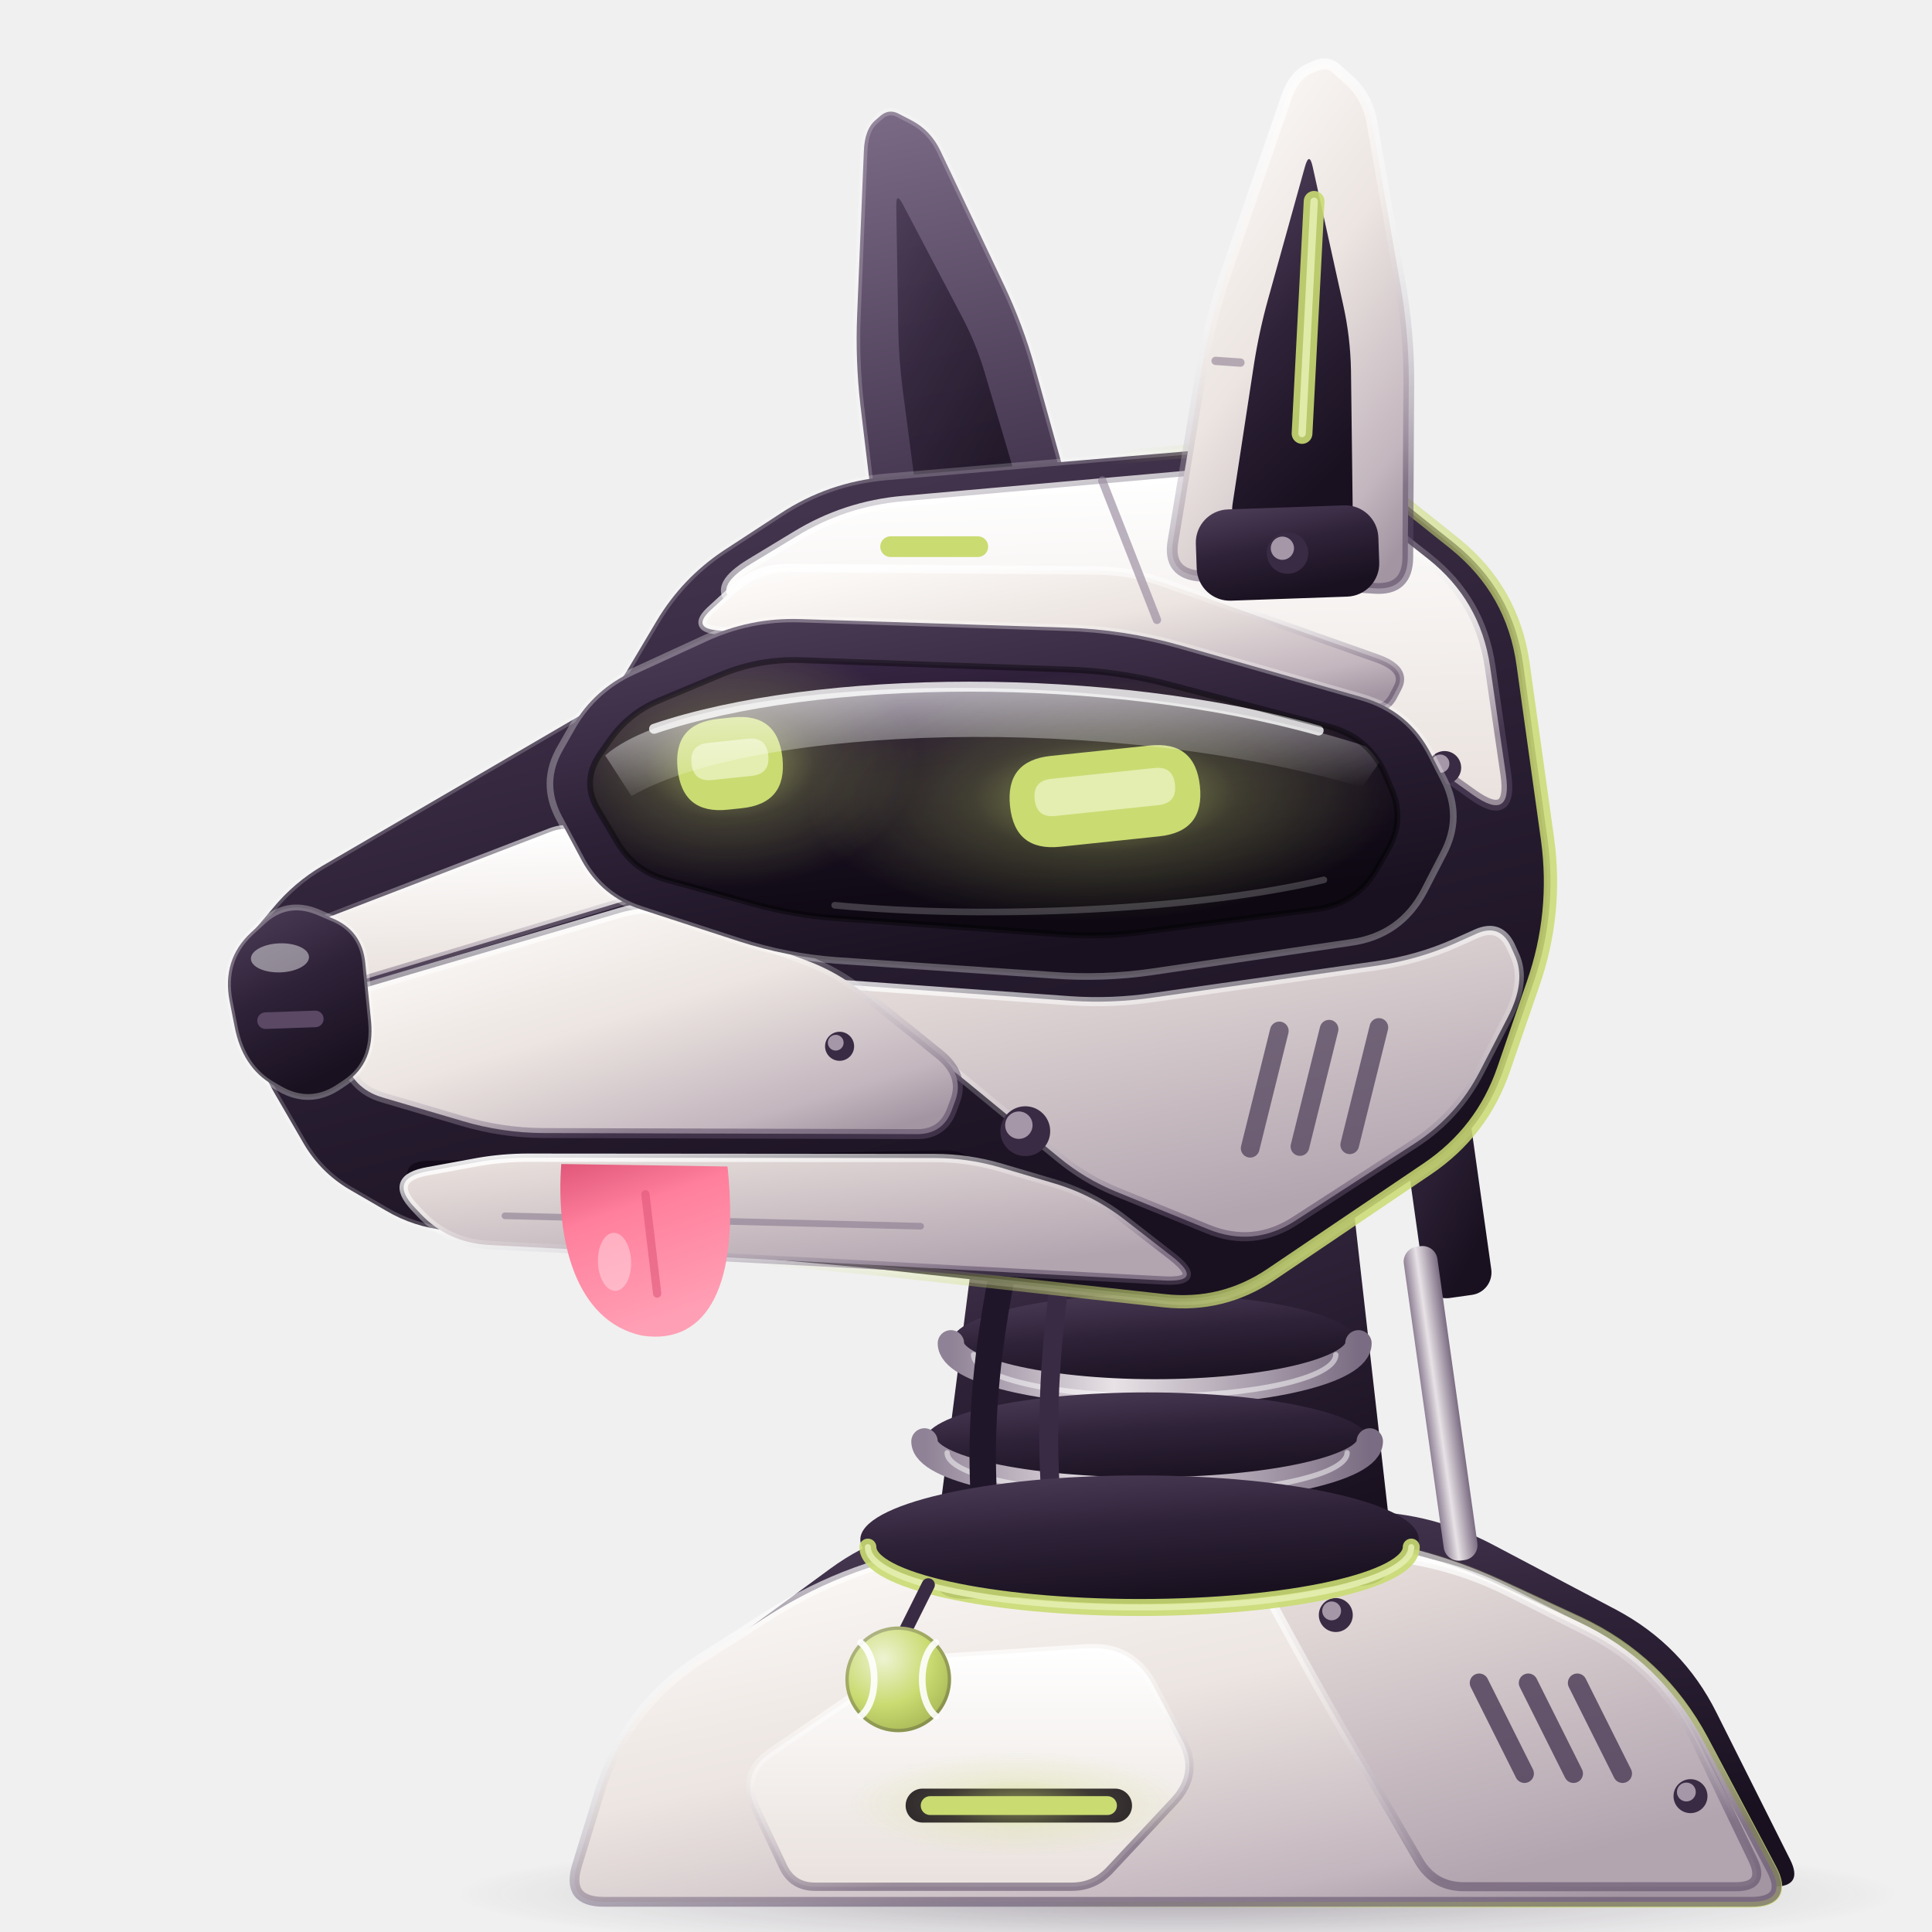
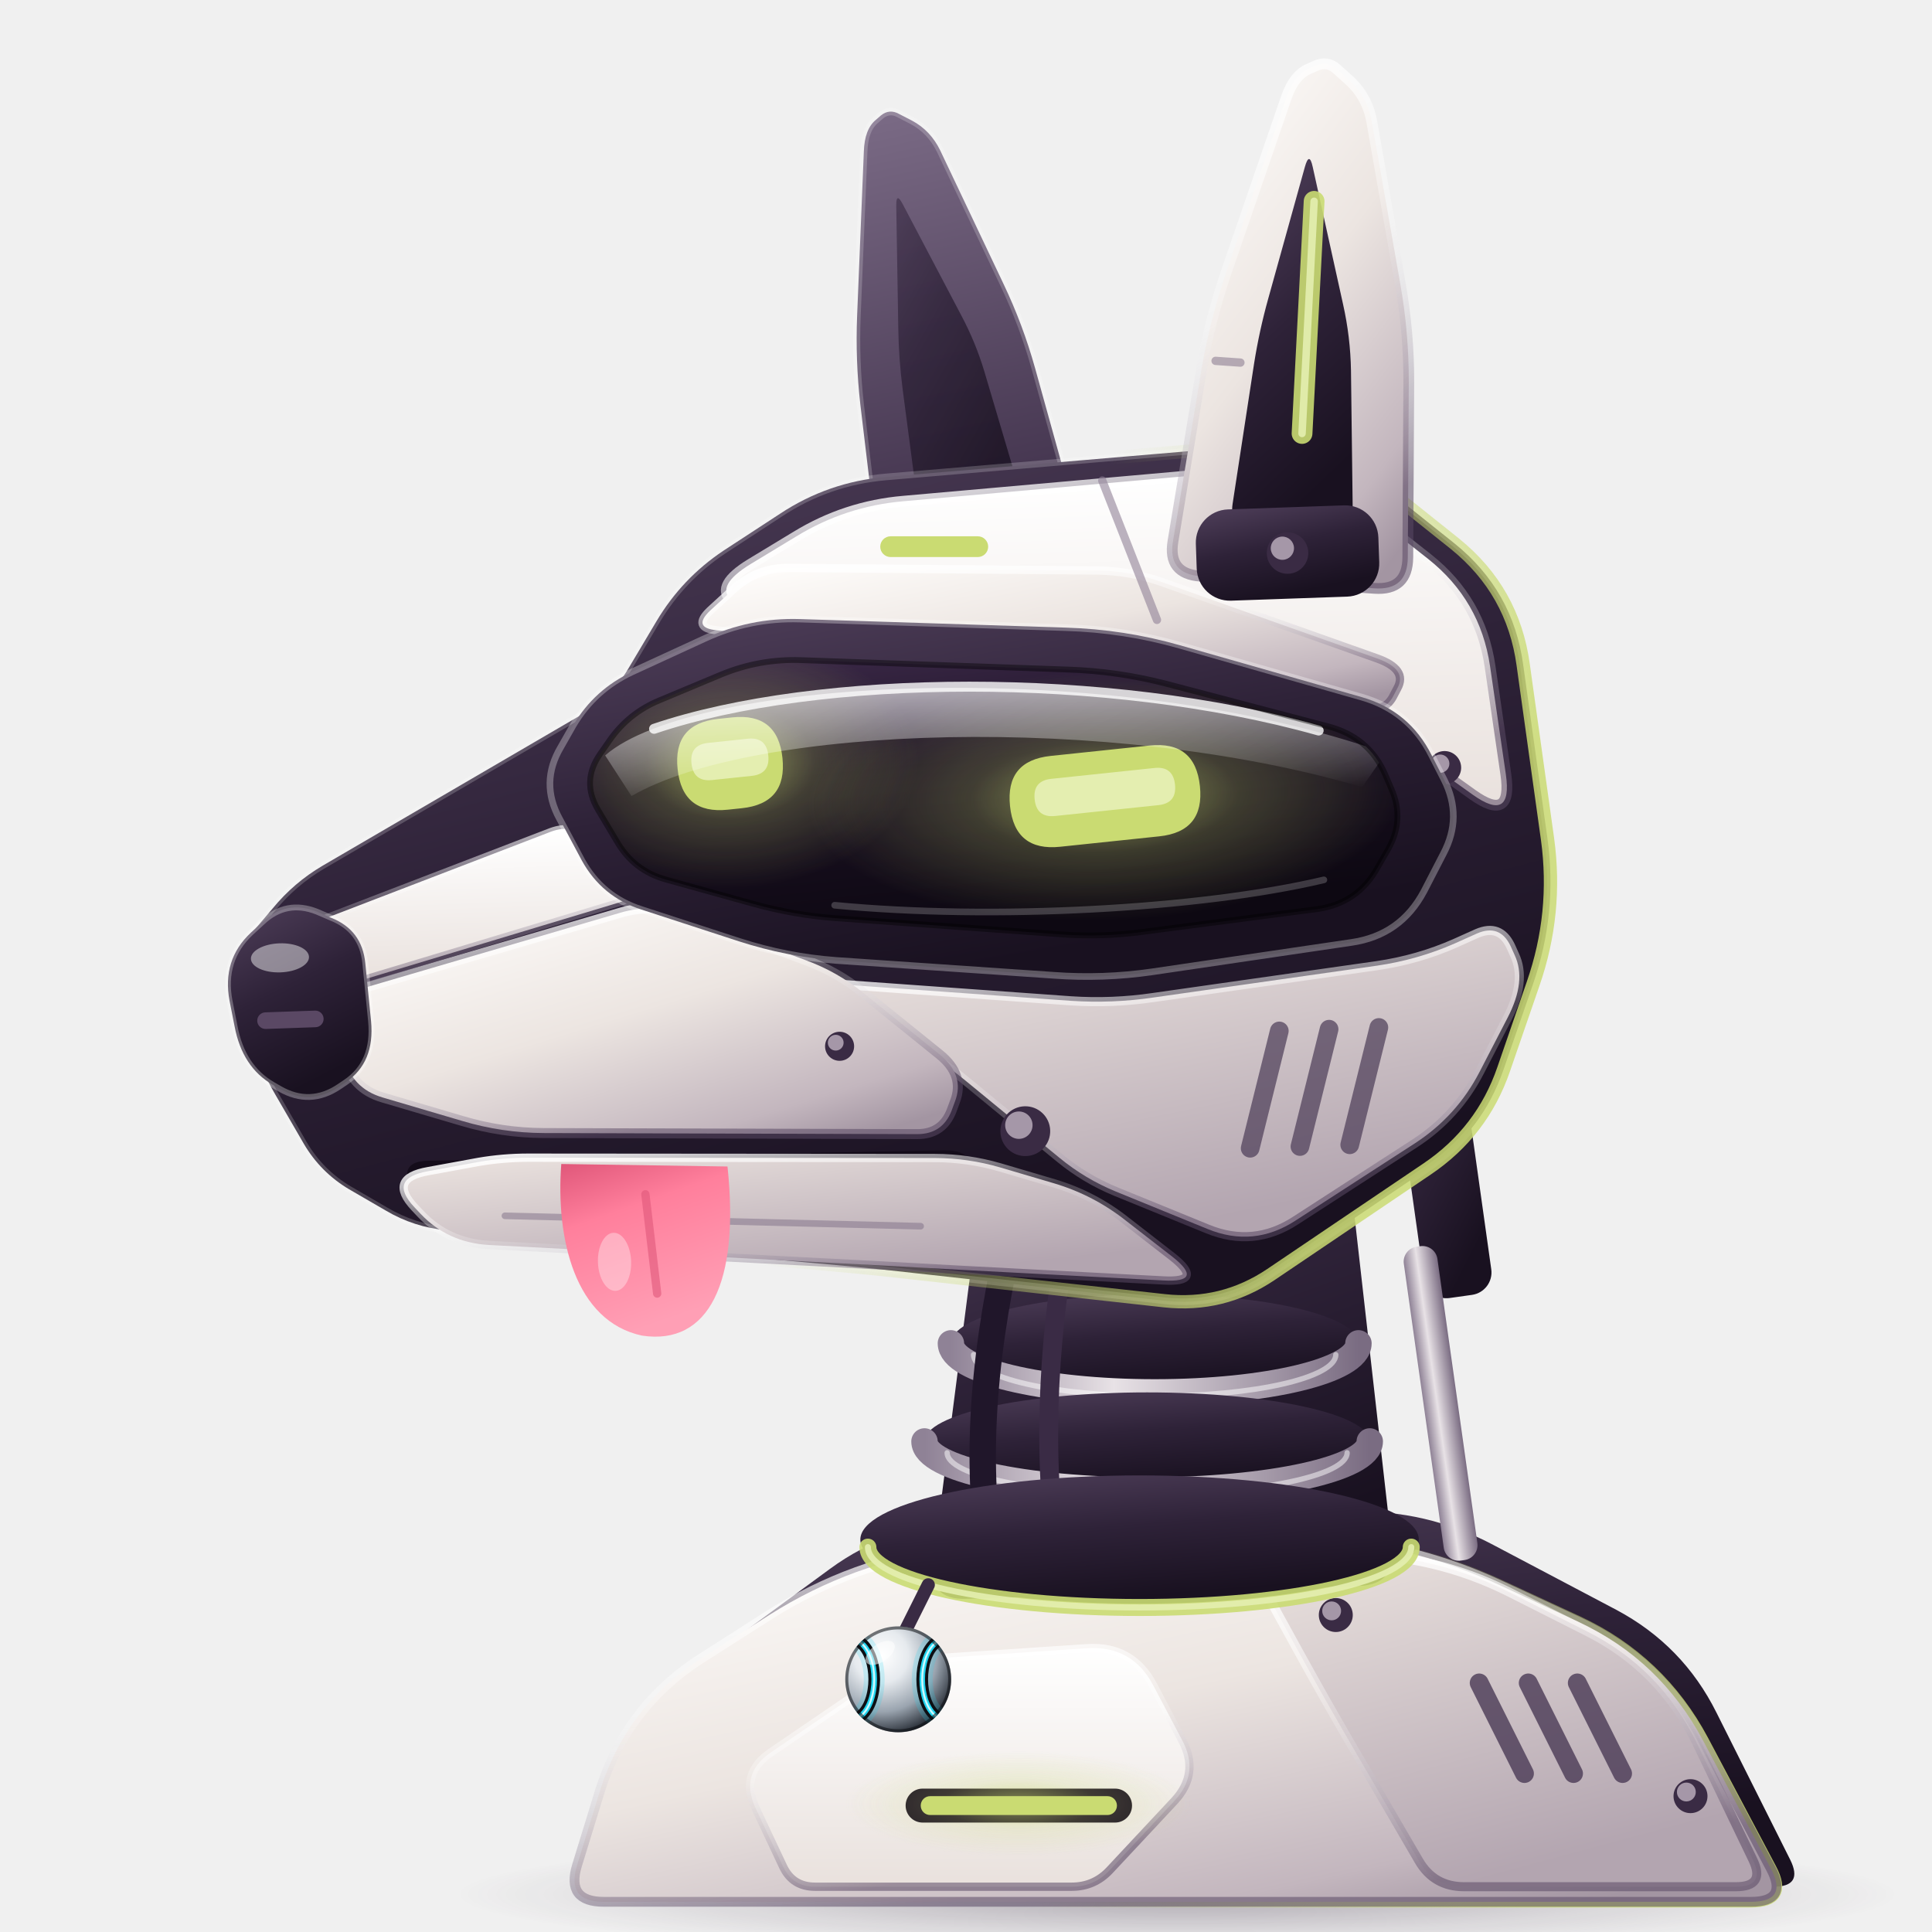
<svg xmlns="http://www.w3.org/2000/svg" width="512" height="512" viewBox="0 0 512 512" fill="none">
  <defs>
    <style>
.eyes, .glint, .scan, .nose, .arcs { transform-box: fill-box; transform-origin: center; }
@media (prefers-reduced-motion: reduce) { * { animation: none !important; } }

.eyes { animation: blink 4.6s infinite; }
.glint { animation: glint 4s ease-in-out infinite; }
@keyframes blink { 0%, 90%, 100% { transform: scaleY(1); } 93% { transform: scaleY(0.08); } 96% { transform: scaleY(1); } }
@keyframes glint { 0%, 55% { transform: translateX(0); } 85%, 100% { transform: translateX(330px); } }
</style>
    <linearGradient id="r_shell" x1="0.15" y1="0" x2="0.85" y2="1">
      <stop offset="0" stop-color="#fdfbf9" />
      <stop offset="0.45" stop-color="#ece5e1" />
      <stop offset="0.85" stop-color="#c3b6be" />
      <stop offset="1" stop-color="#a395a2" />
    </linearGradient>
    <linearGradient id="r_shellSide" x1="0" y1="0" x2="0.4" y2="1">
      <stop offset="0" stop-color="#ebe3df" />
      <stop offset="1" stop-color="#b3a5b0" />
    </linearGradient>
    <linearGradient id="r_shellTop" x1="0" y1="0" x2="0" y2="1">
      <stop offset="0" stop-color="#ffffff" />
      <stop offset="1" stop-color="#e9e1dd" />
    </linearGradient>
    <linearGradient id="r_bevel" x1="0" y1="0" x2="0.3" y2="1">
      <stop offset="0" stop-color="#ffffff" stop-opacity="0.95" />
      <stop offset="0.5" stop-color="#ffffff" stop-opacity="0.2" />
      <stop offset="1" stop-color="#5a4864" stop-opacity="0.55" />
    </linearGradient>
    <linearGradient id="r_graph" x1="0" y1="0" x2="0.35" y2="1">
      <stop offset="0" stop-color="#4f3f5a" />
      <stop offset="0.5" stop-color="#2e2238" />
      <stop offset="1" stop-color="#191120" />
    </linearGradient>
    <linearGradient id="r_graphLite" x1="0" y1="0" x2="0" y2="1">
      <stop offset="0" stop-color="#7a6a85" />
      <stop offset="1" stop-color="#3a2b45" />
    </linearGradient>
    <linearGradient id="r_metal" x1="0" y1="0" x2="1" y2="0">
      <stop offset="0" stop-color="#8f8296" />
      <stop offset="0.4" stop-color="#e8e2e6" />
      <stop offset="1" stop-color="#7a6c82" />
    </linearGradient>
    <linearGradient id="r_glass" x1="0" y1="0" x2="0.2" y2="1">
      <stop offset="0" stop-color="#3d2a4a" />
      <stop offset="0.45" stop-color="#1c1224" />
      <stop offset="1" stop-color="#0d0812" />
    </linearGradient>
    <linearGradient id="r_gloss" x1="0" y1="0" x2="0" y2="1">
      <stop offset="0" stop-color="#ffffff" stop-opacity="0.62" />
      <stop offset="1" stop-color="#ffffff" stop-opacity="0" />
    </linearGradient>
    <linearGradient id="r_glint" x1="0" y1="0" x2="1" y2="0">
      <stop offset="0" stop-color="#ffffff" stop-opacity="0" />
      <stop offset="0.5" stop-color="#ffffff" stop-opacity="0.55" />
      <stop offset="1" stop-color="#ffffff" stop-opacity="0" />
    </linearGradient>
    <linearGradient id="r_scan" x1="0" y1="0" x2="1" y2="0">
      <stop offset="0" stop-color="#cadb72" stop-opacity="0" />
      <stop offset="0.5" stop-color="#e4eeb0" stop-opacity="0.95" />
      <stop offset="1" stop-color="#cadb72" stop-opacity="0" />
    </linearGradient>
    <linearGradient id="r_tongue" x1="0" y1="0" x2="0.3" y2="1">
      <stop offset="0" stop-color="#e0577a" />
      <stop offset="0.35" stop-color="#ff7f9c" />
      <stop offset="1" stop-color="#ff9fb5" />
    </linearGradient>
    <linearGradient id="r_rim" x1="0" y1="0" x2="1" y2="0.3">
      <stop offset="0" stop-color="#cadb72" stop-opacity="0" />
      <stop offset="0.62" stop-color="#cadb72" stop-opacity="0" />
      <stop offset="1" stop-color="#cadb72" stop-opacity="0.85" />
    </linearGradient>
    <radialGradient id="r_glow">
      <stop offset="0" stop-color="#cadb72" stop-opacity="0.75" />
      <stop offset="0.45" stop-color="#cadb72" stop-opacity="0.25" />
      <stop offset="1" stop-color="#cadb72" stop-opacity="0" />
    </radialGradient>
    <radialGradient id="r_shadow">
      <stop offset="0" stop-color="#2b1a33" stop-opacity="0.34" />
      <stop offset="0.6" stop-color="#2b1a33" stop-opacity="0.12" />
      <stop offset="1" stop-color="#2b1a33" stop-opacity="0" />
    </radialGradient>
    <radialGradient id="r_ball" cx="0.36" cy="0.3" r="0.8">
      <stop offset="0" stop-color="#eef3d2" />
      <stop offset="0.55" stop-color="#cadb72" />
      <stop offset="1" stop-color="#a3b352" />
    </radialGradient>
    <clipPath id="r_clipVisor">
      <path d="M175.8 203 Q172 196 176.8 189.6 L179.2 186.4 Q184 180 191.5 177.2 L206.6 171.5 Q216 168 226 168.7 L290 173.2 Q302 174 313.5 177.4 L352.4 189.1 Q362 192 365.6 201 L367 204.6 Q370 212 365.9 218.9 L363.1 223.4 Q358 232 348 233 L306 237 Q296 238 286.1 236.9 L231.9 231.1 Q222 230 212.5 227 L191.6 220.4 Q184 218 180.2 211 Z" />
    </clipPath>
  </defs>
  <ellipse cx="312" cy="502" rx="190" ry="16" fill="url(#r_shadow)" />
  <path d="M168 500 Q160 500 162.4 492.4 L170.1 467.1 Q176 448 192.1 436.2 L219.9 415.8 Q236 404 256 403.4 L358 400.6 Q378 400 395.7 409.4 L428.3 426.6 Q446 436 454.9 453.9 L474.4 492.8 Q478 500 470 500 Z" fill="url(#r_graph)" />
  <path d="M160 504 Q150 504 152.9 494.4 L158.9 474.9 Q166 452 186.3 439.2 L204 427.9 Q226 414 251.8 410.5 L280.2 406.7 Q300 404 319.9 405.6 L352.1 408.1 Q376 410 397.7 420.2 L418.3 429.8 Q440 440 451.3 461.2 L469.3 495.2 Q474 504 464 504 Z" fill="none" stroke="url(#r_rim)" stroke-width="3" stroke-linecap="round" stroke-linejoin="round" />
  <path d="M160 504 Q150 504 152.9 494.4 L158.9 474.9 Q166 452 186.3 439.2 L204 427.9 Q226 414 251.8 410.5 L280.2 406.7 Q300 404 319.9 405.6 L352.1 408.1 Q376 410 397.7 420.2 L418.3 429.8 Q440 440 451.3 461.2 L469.3 495.2 Q474 504 464 504 Z" fill="url(#r_shell)" />
  <path d="M160 504 Q150 504 152.9 494.4 L158.9 474.9 Q166 452 186.3 439.2 L204 427.9 Q226 414 251.8 410.5 L280.2 406.7 Q300 404 319.9 405.6 L352.1 408.1 Q376 410 397.7 420.2 L418.3 429.8 Q440 440 451.3 461.2 L469.3 495.2 Q474 504 464 504 Z" fill="none" stroke="url(#r_bevel)" stroke-width="2.6" stroke-linecap="round" stroke-linejoin="round" />
  <path d="M337.7 426 Q330 412 346 412 L358 412 Q380 412 399.7 421.8 L420.3 432.2 Q440 442 449.6 461.8 L464.5 492.8 Q468 500 460 500 L388 500 Q380 500 376 493.1 L360.1 465.8 Q352 452 344.3 438 Z" fill="url(#r_shellSide)" />
  <path d="M337.7 426 Q330 412 346 412 L358 412 Q380 412 399.7 421.8 L420.3 432.2 Q440 442 449.6 461.8 L464.5 492.8 Q468 500 460 500 L388 500 Q380 500 376 493.1 L360.1 465.8 Q352 452 344.3 438 Z" fill="none" stroke="url(#r_bevel)" stroke-width="2.4" stroke-linecap="round" stroke-linejoin="round" />
  <path d="M200.2 479.1 Q196 470 204.3 464.4 L230.1 446.8 Q240 440 252 439.2 L288 436.8 Q300 436 305.6 446.6 L313.3 461.2 Q318 470 311.2 477.3 L294.1 495.6 Q290 500 284 500 L216 500 Q210 500 207.5 494.6 Z" fill="url(#r_shellTop)" />
  <path d="M200.2 479.1 Q196 470 204.3 464.4 L230.1 446.8 Q240 440 252 439.2 L288 436.8 Q300 436 305.6 446.6 L313.3 461.2 Q318 470 311.2 477.3 L294.1 495.6 Q290 500 284 500 L216 500 Q210 500 207.5 494.6 Z" fill="none" stroke="url(#r_bevel)" stroke-width="2.2" stroke-linecap="round" stroke-linejoin="round" />
  <rect x="240" y="474" width="60" height="9" rx="4.5" fill="#1c1324" />
  <ellipse cx="270" cy="478" rx="46" ry="14" fill="url(#r_glow)" opacity="0.8" />
  <rect x="244" y="476" width="52" height="5" rx="2.5" fill="#cadb72" opacity="1" />
  <path d="M392 446 L404 470" fill="none" stroke="#4a3a55" stroke-width="5" stroke-linecap="round" stroke-linejoin="round" opacity="0.8" />
  <path d="M405 446 L417 470" fill="none" stroke="#4a3a55" stroke-width="5" stroke-linecap="round" stroke-linejoin="round" opacity="0.8" />
  <path d="M418 446 L430 470" fill="none" stroke="#4a3a55" stroke-width="5" stroke-linecap="round" stroke-linejoin="round" opacity="0.8" />
  <circle cx="354" cy="428" r="4.5" fill="#3a2b44" />
  <circle cx="352.9" cy="426.9" r="2.5" fill="#a597a8" />
  <circle cx="448" cy="476" r="4.5" fill="#3a2b44" />
  <circle cx="446.9" cy="474.9" r="2.5" fill="#a597a8" />
  <path d="M260.7 309.9 Q262 300 272 299.6 L346 296.4 Q356 296 357.1 305.9 L368.9 410.1 Q370 420 360 420.3 L256 423.7 Q246 424 247.3 414.1 Z" fill="url(#r_graph)" />
  <rect x="372" y="270" width="18" height="74" rx="6" fill="url(#r_graph)" transform="rotate(-8 381 300)" />
  <rect x="377" y="330" width="9" height="84" rx="4" fill="url(#r_metal)" transform="rotate(-8 381 370)" />
  <ellipse cx="306" cy="356" rx="54" ry="13" fill="url(#r_graph)" />
  <path d="M252 356 A 54 13 0 0 0 360 356" fill="none" stroke="url(#r_metal)" stroke-width="7" stroke-linecap="round" stroke-linejoin="round" />
  <path d="M258 359 A 48 11 0 0 0 354 359" fill="none" stroke="#ffffff" stroke-width="1.4" stroke-linecap="round" stroke-linejoin="round" opacity="0.5" />
  <ellipse cx="304" cy="382" rx="59" ry="13" fill="url(#r_graph)" />
  <path d="M245 382 A 59 13 0 0 0 363 382" fill="none" stroke="url(#r_metal)" stroke-width="7" stroke-linecap="round" stroke-linejoin="round" />
  <path d="M251 385 A 53 11 0 0 0 357 385" fill="none" stroke="#ffffff" stroke-width="1.4" stroke-linecap="round" stroke-linejoin="round" opacity="0.5" />
  <path d="M270 318 C 262 350 258 380 262 410" fill="none" stroke="#20162a" stroke-width="7" stroke-linecap="round" stroke-linejoin="round" />
  <path d="M284 320 C 278 352 276 382 280 412" fill="none" stroke="#3a2b45" stroke-width="5" stroke-linecap="round" stroke-linejoin="round" />
  <ellipse cx="302" cy="408" rx="74" ry="17" fill="url(#r_graph)" />
  <path d="M230 410 A 72 16 0 0 0 374 410" fill="none" stroke="#cadb72" stroke-width="4.5" stroke-linecap="round" stroke-linejoin="round" opacity="0.9" />
  <path d="M230 410 A 72 16 0 0 0 374 410" fill="none" stroke="#e4eeb0" stroke-width="1.6" stroke-linecap="round" stroke-linejoin="round" opacity="0.9" />
  <path d="M246 420 L240 432" fill="none" stroke="#3a2b44" stroke-width="3.5" stroke-linecap="round" stroke-linejoin="round" />
  <g transform="translate(223.3 430.3) scale(0.737)">
-     <circle cx="20" cy="20" r="19" fill="url(#r_ball)" />
-     <circle cx="20" cy="20" r="18.4" fill="none" stroke="#2b1a33" stroke-opacity="0.25" stroke-width="1.2" />
-     <path d="M6.5 6.8 C13 12 13 28 6.5 33.2" fill="none" stroke="#ffffff" stroke-width="2.4" stroke-linecap="round" stroke-linejoin="round" opacity="0.9" />
-     <path d="M33.5 6.8 C27 12 27 28 33.5 33.2" fill="none" stroke="#ffffff" stroke-width="2.4" stroke-linecap="round" stroke-linejoin="round" opacity="0.9" />
+     <defs>
+       <radialGradient id="r_orb1s" cx="0.34" cy="0.28" r="0.85">
+         <stop offset="0" stop-color="#ffffff" />
+         <stop offset="0.3" stop-color="#e6eaee" />
+         <stop offset="0.62" stop-color="#9aa4af" />
+         <stop offset="0.88" stop-color="#2d333c" />
+         <stop offset="1" stop-color="#14181d" />
+       </radialGradient>
+       <clipPath id="r_orb1c">
+         <circle cx="20" cy="20" r="19" />
+       </clipPath>
+     </defs>
+     <circle cx="20" cy="20" r="19" fill="url(#r_orb1s)" />
+     <g clip-path="url(#r_orb1c)">
+       <path d="M6.5 6.8 C13 12 13 28 6.5 33.2" fill="none" stroke="#22d3ee" stroke-width="7.5" stroke-linecap="round" stroke-linejoin="round" opacity="0.2" />
+       <path d="M6.5 6.8 C13 12 13 28 6.5 33.2" fill="none" stroke="#0d1014" stroke-width="4.2" stroke-linecap="round" stroke-linejoin="round" />
+       <path d="M6.5 6.8 C13 12 13 28 6.5 33.2" fill="none" stroke="#22d3ee" stroke-width="2" stroke-linecap="round" stroke-linejoin="round" />
+       <path d="M6.5 6.8 C13 12 13 28 6.5 33.2" fill="none" stroke="#cffafe" stroke-width="0.7" stroke-linecap="round" stroke-linejoin="round" />
+       <path d="M33.5 6.8 C27 12 27 28 33.5 33.2" fill="none" stroke="#22d3ee" stroke-width="7.5" stroke-linecap="round" stroke-linejoin="round" opacity="0.2" />
+       <path d="M33.5 6.8 C27 12 27 28 33.5 33.2" fill="none" stroke="#0d1014" stroke-width="4.2" stroke-linecap="round" stroke-linejoin="round" />
+       <path d="M33.5 6.8 C27 12 27 28 33.5 33.2" fill="none" stroke="#22d3ee" stroke-width="2" stroke-linecap="round" stroke-linejoin="round" />
+       <path d="M33.5 6.8 C27 12 27 28 33.5 33.2" fill="none" stroke="#cffafe" stroke-width="0.7" stroke-linecap="round" stroke-linejoin="round" />
+     </g>
+     <ellipse cx="13.5" cy="10.5" rx="6" ry="3.2" fill="#ffffff" fill-opacity="0.55" transform="rotate(-35 13.5 10.5)" />
+     <circle cx="20" cy="20" r="18.5" fill="none" stroke="#0b0e12" stroke-opacity="0.55" stroke-width="1.1" />
  </g>
  <g transform="translate(0 18) rotate(-2 306 318) translate(306 318) scale(1.1) translate(-306 -318)">
    <g transform="translate(268 138) rotate(-10) scale(0.86 0.9)">
      <path d="M-20 12 Q-28 12 -27.2 4 L-23.2 -38.1 Q-22 -50 -18.9 -61.6 L-7.5 -104.2 Q-6 -110 -2.4 -111.8 L-0.7 -112.7 Q2 -114 4.3 -112.1 L7.5 -109.6 Q12 -106 13.5 -100.2 L23.1 -61.6 Q26 -50 26.8 -38 L29.5 4 Q30 12 22 12 Z" fill="url(#r_graphLite)" />
      <path d="M-20 12 Q-28 12 -27.2 4 L-23.2 -38.1 Q-22 -50 -18.9 -61.6 L-7.5 -104.2 Q-6 -110 -2.4 -111.8 L-0.7 -112.7 Q2 -114 4.3 -112.1 L7.5 -109.6 Q12 -106 13.5 -100.2 L23.1 -61.6 Q26 -50 26.8 -38 L29.5 4 Q30 12 22 12 Z" fill="none" stroke="#ffffff" stroke-width="2" stroke-linecap="round" stroke-linejoin="round" opacity="0.2" />
      <path d="M-8 0 Q-14 0 -13.5 -6 L-10.7 -40 Q-10 -48 -8.4 -55.8 L-1.8 -88.1 Q-1 -92 0.1 -88.2 L9.7 -55.7 Q12 -48 12.7 -40 L15.5 -6 Q16 0 10 0 Z" fill="url(#r_graph)" opacity="0.8" />
    </g>
    <g transform="translate(268 138) scale(0.86)">
      <rect x="-22" y="-6" width="44" height="22" rx="8" fill="url(#r_graph)" />
      <circle cx="0" cy="5" r="5" fill="#3a2b44" />
      <circle cx="-1.2" cy="3.8" r="2.8" fill="#a597a8" />
    </g>
    <path d="M222.1 133.3 Q234 126 248 125.3 L338 120.8 Q354 120 366.1 130.5 L384.4 146.2 Q398 158 399.8 175.9 L404.2 218.1 Q406 236 399.5 252.8 L391.7 273.1 Q386 288 372.4 296.5 L333.9 320.6 Q322 328 308.1 326 L247.9 317.2 Q240 316 232.1 315 L135.9 303 Q128 302 121.3 297.7 L112.7 292.3 Q106 288 102.2 281 L95.8 269 Q92 262 90.2 254.2 L88.2 245.7 Q86 236 92.6 228.5 L96.7 224 Q102 218 109 214.2 L173 179.8 Q180 176 184.3 169.3 L191.5 158.1 Q198 148 208.2 141.7 Z" fill="url(#r_graph)" />
    <path d="M222.1 133.3 Q234 126 248 125.3 L338 120.8 Q354 120 366.1 130.5 L384.4 146.2 Q398 158 399.8 175.9 L404.2 218.1 Q406 236 399.5 252.8 L391.7 273.1 Q386 288 372.4 296.5 L333.9 320.6 Q322 328 308.1 326 L247.9 317.2 Q240 316 232.1 315 L135.9 303 Q128 302 121.3 297.7 L112.7 292.3 Q106 288 102.2 281 L95.8 269 Q92 262 90.2 254.2 L88.2 245.7 Q86 236 92.6 228.5 L96.7 224 Q102 218 109 214.2 L173 179.8 Q180 176 184.3 169.3 L191.5 158.1 Q198 148 208.2 141.7 Z" fill="none" stroke="#ffffff" stroke-width="1.6" stroke-linecap="round" stroke-linejoin="round" opacity="0.2" />
    <path d="M222.1 133.3 Q234 126 248 125.3 L338 120.8 Q354 120 366.1 130.5 L384.4 146.2 Q398 158 399.8 175.9 L404.2 218.1 Q406 236 399.5 252.8 L391.7 273.1 Q386 288 372.4 296.5 L333.9 320.6 Q322 328 308.1 326 L247.9 317.2 Q240 316 232.1 315 L135.9 303 Q128 302 121.3 297.7 L112.7 292.3 Q106 288 102.2 281 L95.8 269 Q92 262 90.2 254.2 L88.2 245.7 Q86 236 92.6 228.5 L96.7 224 Q102 218 109 214.2 L173 179.8 Q180 176 184.3 169.3 L191.5 158.1 Q198 148 208.2 141.7 Z" fill="none" stroke="url(#r_rim)" stroke-width="3.2" stroke-linecap="round" stroke-linejoin="round" />
    <path d="M126.9 290.5 Q126 286 132 286.1 L256 287.9 Q262 288 262.9 291.6 L263.1 292.4 Q264 296 258 296 L134 296 Q128 296 127.1 291.5 Z" fill="#140c1a" />
    <g transform="rotate(0 276 284)">
      <path d="M128.3 297.2 Q122 290 131.9 288.6 L144.1 286.8 Q150 286 156 286.2 L254 289.7 Q262 290 269.6 292.5 L282.5 296.8 Q292 300 299.6 306.5 L310.4 315.5 Q318 322 308 321.1 L260 316.9 Q250 316 240 315.1 L146 306.9 Q136 306 129.7 298.8 Z" fill="url(#r_shellSide)" />
      <path d="M128.3 297.2 Q122 290 131.9 288.6 L144.1 286.8 Q150 286 156 286.2 L254 289.7 Q262 290 269.6 292.5 L282.5 296.8 Q292 300 299.6 306.5 L310.4 315.5 Q318 322 308 321.1 L260 316.9 Q250 316 240 315.1 L146 306.9 Q136 306 129.7 298.8 Z" fill="none" stroke="url(#r_bevel)" stroke-width="2" stroke-linecap="round" stroke-linejoin="round" />
      <path d="M150 300 L250 306" fill="none" stroke="#7d6e86" stroke-width="1.6" stroke-linecap="round" stroke-linejoin="round" opacity="0.5" />
    </g>
    <path d="M164 288 C 162 306 166 326 182 330 C 198 333 206 318 204 290 Z" fill="url(#r_tongue)" />
    <path d="M184 296 L186 320" fill="none" stroke="#e0577a" stroke-width="2" stroke-linecap="round" stroke-linejoin="round" opacity="0.6" />
    <ellipse cx="176" cy="312" rx="4" ry="7" fill="#ffffff" opacity="0.35" />
    <path d="M228.9 250.1 Q222 246 230 246.8 L288.1 253 Q298 254 307.9 252.9 L362.1 247.1 Q372 246 381 242.4 L386.4 240.2 Q392 238 394.4 243.5 L395.3 245.7 Q398 252 393.1 260.7 L385.9 273.5 Q380 284 369.7 290.2 L340.3 307.8 Q330 314 319.1 309.1 L297.3 299.3 Q290 296 284 290.7 L262 271.3 Q256 266 249.1 261.9 Z" fill="url(#r_shellSide)" />
    <path d="M228.9 250.1 Q222 246 230 246.8 L288.1 253 Q298 254 307.9 252.9 L362.1 247.1 Q372 246 381 242.4 L386.4 240.2 Q392 238 394.4 243.5 L395.3 245.7 Q398 252 393.1 260.7 L385.9 273.5 Q380 284 369.7 290.2 L340.3 307.8 Q330 314 319.1 309.1 L297.3 299.3 Q290 296 284 290.7 L262 271.3 Q256 266 249.1 261.9 Z" fill="none" stroke="url(#r_bevel)" stroke-width="2.2" stroke-linecap="round" stroke-linejoin="round" />
    <path d="M180.3 228 Q188 226 195.4 229 L224.6 241 Q232 244 238 249.2 L256 264.8 Q262 270 259.3 276.3 L258.4 278.5 Q256 284 250 283.8 L160 280.4 Q150 280 140.5 276.8 L121.6 270.5 Q114 268 112.6 260.1 L111.1 251.9 Q110 246 115.8 244.5 Z" fill="url(#r_shell)" />
    <path d="M180.3 228 Q188 226 195.4 229 L224.6 241 Q232 244 238 249.2 L256 264.8 Q262 270 259.3 276.3 L258.4 278.5 Q256 284 250 283.8 L160 280.4 Q150 280 140.5 276.8 L121.6 270.5 Q114 268 112.6 260.1 L111.1 251.9 Q110 246 115.8 244.5 Z" fill="none" stroke="url(#r_bevel)" stroke-width="2.4" stroke-linecap="round" stroke-linejoin="round" />
    <path d="M164.3 207.9 Q170 206 174 210.5 L182 219.5 Q186 224 180.2 225.5 L115.8 242.5 Q110 244 106.5 239.1 L103.5 234.9 Q100 230 105.7 228.1 Z" fill="url(#r_shellTop)" />
    <path d="M164.3 207.9 Q170 206 174 210.5 L182 219.5 Q186 224 180.2 225.5 L115.8 242.5 Q110 244 106.5 239.1 L103.5 234.9 Q100 230 105.7 228.1 Z" fill="none" stroke="url(#r_bevel)" stroke-width="1.8" stroke-linecap="round" stroke-linejoin="round" />
    <path d="M209.6 153.6 Q206 150 214.7 145.1 L225.8 138.9 Q238 132 252 131.3 L334 126.9 Q350 126 362.2 136.4 L377.8 149.6 Q390 160 391.8 175.9 L394.7 202.1 Q396 214 386.5 206.7 L374.8 197.7 Q370 194 364.5 191.7 L309.5 168.3 Q304 166 298 165.5 L220 158.5 Q214 158 210.4 154.4 Z" fill="url(#r_shellTop)" />
    <path d="M209.6 153.6 Q206 150 214.7 145.1 L225.8 138.9 Q238 132 252 131.3 L334 126.9 Q350 126 362.2 136.4 L377.8 149.6 Q390 160 391.8 175.9 L394.7 202.1 Q396 214 386.5 206.7 L374.8 197.7 Q370 194 364.5 191.7 L309.5 168.3 Q304 166 298 165.5 L220 158.5 Q214 158 210.4 154.4 Z" fill="none" stroke="url(#r_bevel)" stroke-width="2.6" stroke-linecap="round" stroke-linejoin="round" />
    <path d="M205.9 160.8 Q200 160 204.5 156 L210 151.3 Q216 146 224 146.4 L298 149.6 Q306 150 313.4 152.9 L364.6 173.1 Q372 176 369.3 180.5 L368.1 182.6 Q366 186 362.2 184.8 L307.8 167.2 Q304 166 300 165.8 L218 162.2 Q214 162 210 161.4 Z" fill="url(#r_shell)" />
    <path d="M205.9 160.8 Q200 160 204.5 156 L210 151.3 Q216 146 224 146.4 L298 149.6 Q306 150 313.4 152.9 L364.6 173.1 Q372 176 369.3 180.5 L368.1 182.6 Q366 186 362.2 184.8 L307.8 167.2 Q304 166 300 165.8 L218 162.2 Q214 162 210 161.4 Z" fill="none" stroke="url(#r_bevel)" stroke-width="2" stroke-linecap="round" stroke-linejoin="round" />
    <path d="M300 128 L312 162" fill="none" stroke="#8f8096" stroke-width="2" stroke-linecap="round" stroke-linejoin="round" opacity="0.6" />
    <path d="M338 262 L330 290" fill="none" stroke="#4a3a55" stroke-width="4.5" stroke-linecap="round" stroke-linejoin="round" opacity="0.7" />
    <path d="M350 262 L342 290" fill="none" stroke="#4a3a55" stroke-width="4.5" stroke-linecap="round" stroke-linejoin="round" opacity="0.7" />
    <path d="M362 262 L354 290" fill="none" stroke="#4a3a55" stroke-width="4.5" stroke-linecap="round" stroke-linejoin="round" opacity="0.7" />
    <circle cx="276" cy="284" r="6" fill="#3a2b44" />
    <circle cx="274.5" cy="282.5" r="3.3" fill="#a597a8" />
    <circle cx="380" cy="200" r="4" fill="#3a2b44" />
    <circle cx="379.0" cy="199.0" r="2.2" fill="#a597a8" />
    <circle cx="232" cy="262" r="3.5" fill="#3a2b44" />
    <circle cx="231.1" cy="261.1" r="1.9" fill="#a597a8" />
    <path d="M85.5 245.9 Q84 236 91.2 229.7 L94 227.3 Q100 222 107.3 225.2 L110.7 226.8 Q118 230 118.5 238 L119.4 252 Q120 262 112.8 266.5 L111.2 267.5 Q104 272 96.8 267.5 L95.2 266.5 Q88 262 86.5 252.1 Z" fill="url(#r_graph)" />
    <path d="M85.5 245.9 Q84 236 91.2 229.7 L94 227.3 Q100 222 107.3 225.2 L110.7 226.8 Q118 230 118.5 238 L119.4 252 Q120 262 112.8 266.5 L111.2 267.5 Q104 272 96.8 267.5 L95.2 266.5 Q88 262 86.5 252.1 Z" fill="none" stroke="#ffffff" stroke-width="1.4" stroke-linecap="round" stroke-linejoin="round" opacity="0.3" />
    <ellipse cx="98" cy="236" rx="7" ry="3.5" fill="#ffffff" opacity="0.45" />
    <rect x="92" y="249" width="16" height="4" rx="2" fill="#5a4864" />
    <path d="M166.5 204.9 Q162 196 167.4 187.6 L170.6 182.4 Q176 174 185.2 170.1 L202.9 162.7 Q214 158 226 158.8 L290 163.1 Q304 164 317.3 168.3 L360.6 182.3 Q372 186 377 196.9 L379.8 202.9 Q384 212 379 220.7 L374 229.6 Q368 240 356.1 241.3 L307.9 246.7 Q296 248 284.1 246.7 L231.9 241.3 Q220 240 208.7 235.9 L185.4 227.4 Q176 224 171.5 215.1 Z" fill="url(#r_graph)" />
    <path d="M166.5 204.9 Q162 196 167.4 187.6 L170.6 182.4 Q176 174 185.2 170.1 L202.9 162.7 Q214 158 226 158.8 L290 163.1 Q304 164 317.3 168.3 L360.6 182.3 Q372 186 377 196.9 L379.8 202.9 Q384 212 379 220.7 L374 229.6 Q368 240 356.1 241.3 L307.9 246.7 Q296 248 284.1 246.7 L231.9 241.3 Q220 240 208.7 235.9 L185.4 227.4 Q176 224 171.5 215.1 Z" fill="none" stroke="#ffffff" stroke-width="1.6" stroke-linecap="round" stroke-linejoin="round" opacity="0.3" />
    <path d="M175.8 203 Q172 196 176.8 189.6 L179.2 186.4 Q184 180 191.5 177.2 L206.6 171.5 Q216 168 226 168.7 L290 173.2 Q302 174 313.5 177.4 L352.4 189.1 Q362 192 365.6 201 L367 204.6 Q370 212 365.9 218.9 L363.1 223.4 Q358 232 348 233 L306 237 Q296 238 286.1 236.9 L231.9 231.1 Q222 230 212.5 227 L191.6 220.4 Q184 218 180.2 211 Z" fill="url(#r_glass)" />
    <g clip-path="url(#r_clipVisor)">
      <g class="eyes">
        <ellipse cx="208" cy="193" rx="45.6" ry="30" fill="url(#r_glow)" opacity="0.9" />
        <path d="M206.3 182 L209.7 182 Q220.7 182 220.7 193 Q220.7 204 209.7 204 L206.3 204 Q195.3 204 195.3 193 Q195.3 182 206.3 182 Z" fill="#cadb72" transform="rotate(-4 208 193)" opacity="1" />
        <path d="M203.2 187.5 L212.8 187.5 Q217.3 187.5 217.3 192 Q217.3 196.5 212.8 196.5 L203.2 196.5 Q198.7 196.5 198.7 192 Q198.7 187.5 203.2 187.5 Z" fill="#e4eeb0" transform="rotate(-4 208 192)" opacity="1" />
        <ellipse cx="298" cy="204" rx="71.5" ry="30" fill="url(#r_glow)" opacity="0.9" />
        <path d="M286 193 L310 193 Q321 193 321 204 Q321 215 310 215 L286 215 Q275 215 275 204 Q275 193 286 193 Z" fill="#cadb72" transform="rotate(-4 298 204)" opacity="1" />
        <path d="M285.5 198.5 L310.5 198.5 Q315 198.5 315 203 Q315 207.5 310.5 207.5 L285.5 207.5 Q281 207.5 281 203 Q281 198.5 285.5 198.5 Z" fill="#e4eeb0" transform="rotate(-4 298 203)" opacity="1" />
      </g>
      <path d="M178 190 C 200 172 300 170 366 196 L 360 204 C 300 184 214 184 184 200 Z" fill="url(#r_gloss)" />
      <path d="M190 184 C 230 172 300 174 350 190" fill="none" stroke="#ffffff" stroke-width="2.4" stroke-linecap="round" stroke-linejoin="round" opacity="0.8" />
      <path d="M232 228 C 270 233 320 232 350 226" fill="none" stroke="#ffffff" stroke-width="1.6" stroke-linecap="round" stroke-linejoin="round" opacity="0.2" />
      <g class="glint">
        <path d="M120 160 L150 160 L120 250 L90 250 Z" fill="url(#r_glint)" />
      </g>
    </g>
    <path d="M175.8 203 Q172 196 176.8 189.6 L179.2 186.4 Q184 180 191.5 177.2 L206.6 171.5 Q216 168 226 168.7 L290 173.2 Q302 174 313.5 177.4 L352.4 189.1 Q362 192 365.6 201 L367 204.6 Q370 212 365.9 218.9 L363.1 223.4 Q358 232 348 233 L306 237 Q296 238 286.1 236.9 L231.9 231.1 Q222 230 212.5 227 L191.6 220.4 Q184 218 180.2 211 Z" fill="none" stroke="#000000" stroke-width="1.4" stroke-linecap="round" stroke-linejoin="round" opacity="0.4" />
    <rect x="246" y="140" width="26" height="5" rx="2.5" fill="#cadb72" opacity="1" transform="rotate(2 259 142)" />
    <g transform="translate(344 142) rotate(6) scale(1.0 1)">
      <path d="M-20 12 Q-28 12 -27.2 4 L-23.2 -38.1 Q-22 -50 -18.9 -61.6 L-7.5 -104.2 Q-6 -110 -2.4 -111.8 L-0.7 -112.7 Q2 -114 4.3 -112.1 L7.5 -109.6 Q12 -106 13.5 -100.2 L23.1 -61.6 Q26 -50 26.8 -38 L29.5 4 Q30 12 22 12 Z" fill="url(#r_shell)" />
      <path d="M-20 12 Q-28 12 -27.2 4 L-23.2 -38.1 Q-22 -50 -18.9 -61.6 L-7.5 -104.2 Q-6 -110 -2.4 -111.8 L-0.7 -112.7 Q2 -114 4.3 -112.1 L7.5 -109.6 Q12 -106 13.5 -100.2 L23.1 -61.6 Q26 -50 26.8 -38 L29.5 4 Q30 12 22 12 Z" fill="none" stroke="url(#r_bevel)" stroke-width="2.6" stroke-linecap="round" stroke-linejoin="round" />
      <path d="M-8 0 Q-14 0 -13.5 -6 L-10.7 -40 Q-10 -48 -8.4 -55.8 L-1.8 -88.1 Q-1 -92 0.1 -88.2 L9.7 -55.7 Q12 -48 12.7 -40 L15.5 -6 Q16 0 10 0 Z" fill="url(#r_graph)" />
      <path d="M1 -80 L2 -24" fill="none" stroke="#cadb72" stroke-width="5" stroke-linecap="round" stroke-linejoin="round" opacity="0.9" />
      <path d="M1 -80 L2 -24" fill="none" stroke="#e4eeb0" stroke-width="1.8" stroke-linecap="round" stroke-linejoin="round" opacity="0.9" />
      <path d="M-20 -40 L-14 -40" fill="none" stroke="#8d7f93" stroke-width="2" stroke-linecap="round" stroke-linejoin="round" opacity="0.6" />
    </g>
    <g transform="translate(344 142) scale(1.0)">
      <rect x="-22" y="-6" width="44" height="22" rx="8" fill="url(#r_graph)" />
      <circle cx="0" cy="5" r="5" fill="#3a2b44" />
      <circle cx="-1.2" cy="3.8" r="2.8" fill="#a597a8" />
    </g>
  </g>
</svg>
